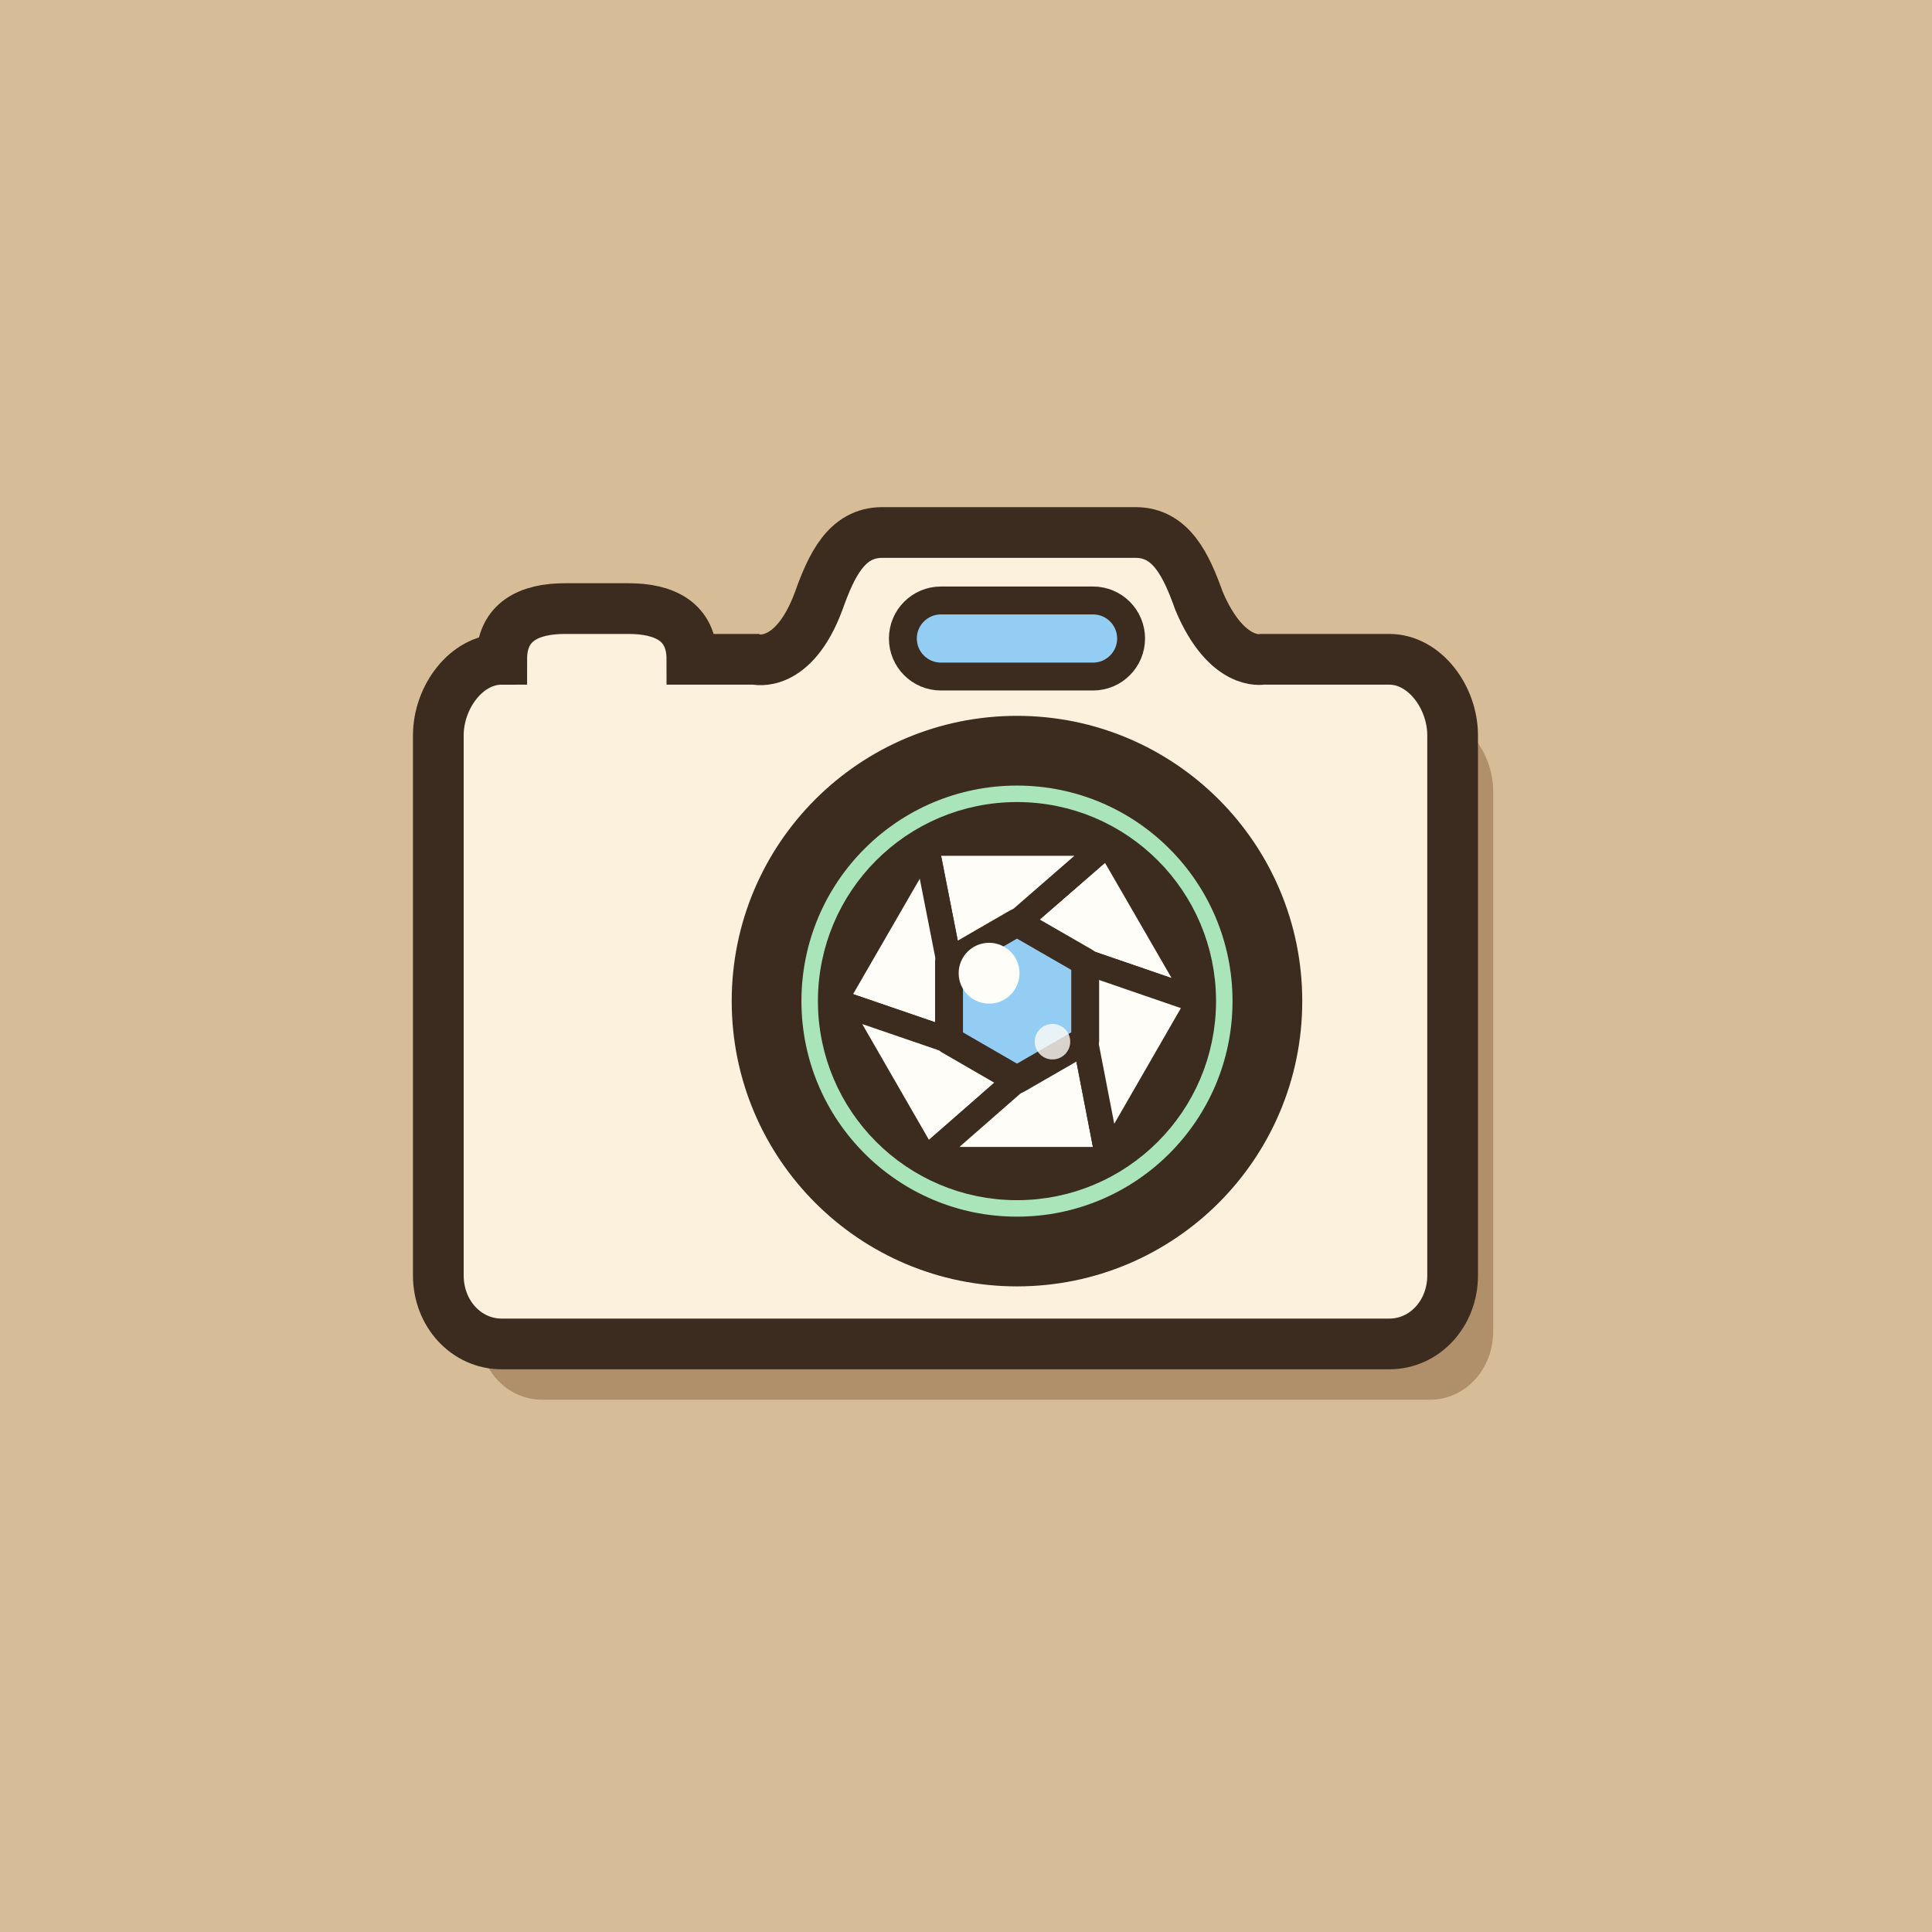
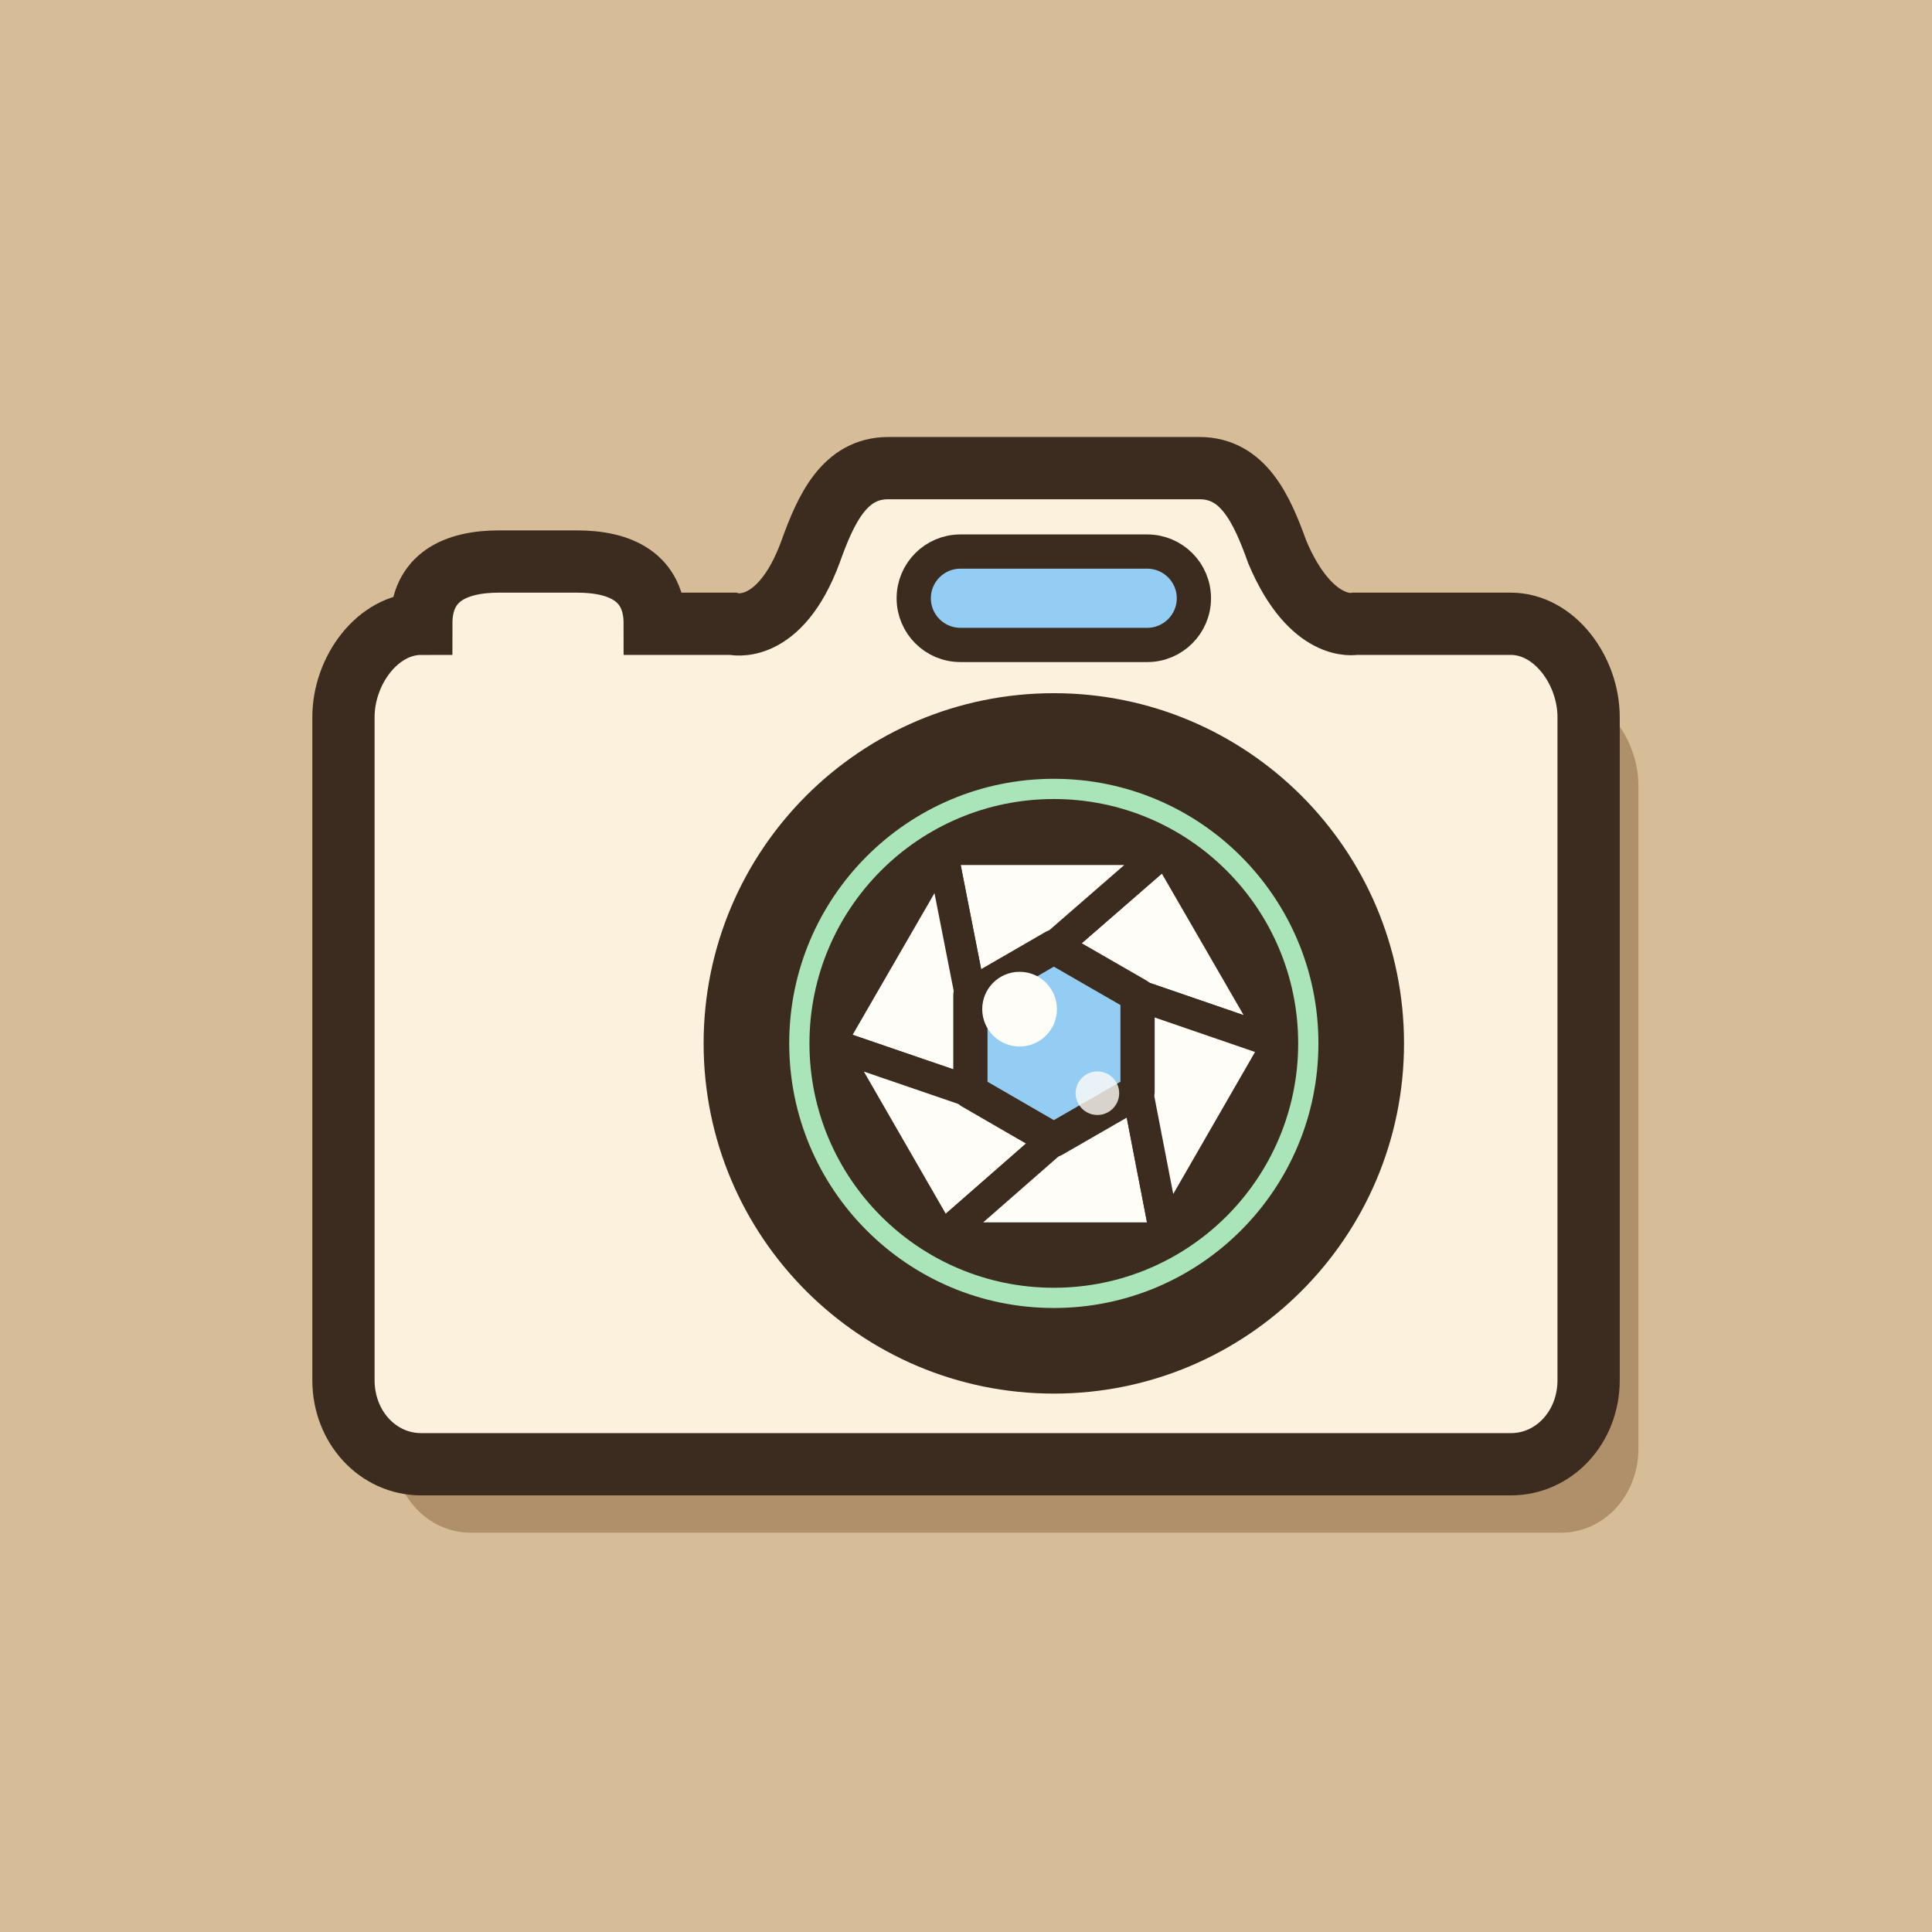
- <svg xmlns="http://www.w3.org/2000/svg" viewBox="0 0 320 320" role="img" aria-label="O'Upon">
-   <rect width="320" height="320" fill="#d6bd97" />
-   <g transform="translate(22.2 25.2) scale(4.2)">
-     <path transform="translate(1.6 2.2)" fill="#b0906a" d="M49.5,20h-5c0,0-1.4,0.3-2.5-2.3c-0.5-1.4-1.1-2.7-2.5-2.7h-10c-1.4,0-2,1.3-2.5,2.7c-1,2.7-2.5,2.3-2.5,2.3H22c0-1.5-1.1-2-2.5-2H17c-1.4,0-2.5,0.5-2.5,2c-1.4,0-2.5,1.5-2.5,3v21.3c0,1.5,1.1,2.7,2.5,2.7h35c1.4,0,2.5-1.2,2.5-2.7V23C52,21.5,50.9,20,49.5,20z" />
-     <path fill="#fbf1dc" stroke="#3b2c1f" stroke-width="2" d="M49.5,20h-5c0,0-1.4,0.3-2.5-2.3c-0.5-1.4-1.1-2.7-2.5-2.7h-10c-1.4,0-2,1.3-2.5,2.7c-1,2.7-2.5,2.3-2.5,2.3H22c0-1.5-1.1-2-2.5-2H17c-1.4,0-2.5,0.5-2.5,2c-1.4,0-2.5,1.5-2.5,3v21.3c0,1.5,1.1,2.7,2.5,2.7h35c1.4,0,2.5-1.2,2.5-2.7V23C52,21.5,50.9,20,49.5,20z" />
-     <rect x="30.32" y="17.68" width="9" height="3" rx="1.5" fill="#93cdf3" stroke="#3b2c1f" stroke-width="1.1" />
-     <path fill="#fffdf7" stroke="#3b2c1f" stroke-width="1.5" d="M34.82 43.98c-5.8 0-10.5-4.7-10.5-10.5 0-5.8 4.7-10.5 10.5-10.5 5.8 0 10.5 4.7 10.5 10.5 0 5.8-4.7 10.5-10.5 10.5zm0-18c-4.1 0-7.5 3.4-7.5 7.5 0 4.1 3.4 7.5 7.5 7.5 4.1 0 7.5-3.4 7.5-7.5 0-4.1-3.4-7.5-7.5-7.5z" />
-     <circle cx="34.82" cy="33.48" r="9.2" fill="#a9e5b8" stroke="#3b2c1f" stroke-width="1.4" />
-     <circle cx="34.82" cy="33.48" r="7.2" fill="none" stroke="#3b2c1f" stroke-width="1.3" />
-     <g fill="#fffdf7" stroke="#3b2c1f" stroke-width="1" stroke-linejoin="round">
-       <path d="M42.02 33.48 38.42 27.25 34.82 30.38 37.51 31.93Z" />
-       <path d="M38.42 27.25 31.22 27.25 32.14 31.93 34.82 30.38Z" />
-       <path d="M31.22 27.25 27.62 33.48 32.14 35.03 32.14 31.93Z" />
-       <path d="M27.62 33.48 31.22 39.73 34.82 36.58 32.14 35.03Z" />
-       <path d="M31.22 39.73 38.42 39.73 37.51 35.03 34.82 36.58Z" />
-       <path d="M38.42 39.73 42.02 33.48 37.51 31.93 37.51 35.03Z" />
+ <svg xmlns="http://www.w3.org/2000/svg" viewBox="0 0 320 320" role="img" aria-label="O'Upon" version="1.1" id="svg11">
+   <defs id="defs11" />
+   <rect width="320" height="320" fill="#d6bd97" id="rect1" x="0" y="0" />
+   <g transform="matrix(5.155928,0,0,5.155928,-4.983958,0.198454)" id="g11">
+     <path transform="translate(1.6,2.2)" fill="#b0906a" d="m 49.5,20 h -5 c 0,0 -1.4,0.3 -2.5,-2.3 C 41.5,16.3 40.9,15 39.5,15 h -10 c -1.4,0 -2,1.3 -2.5,2.7 -1,2.7 -2.5,2.3 -2.5,2.3 H 22 c 0,-1.5 -1.1,-2 -2.5,-2 H 17 c -1.4,0 -2.5,0.5 -2.5,2 -1.4,0 -2.5,1.5 -2.5,3 v 21.3 c 0,1.5 1.1,2.7 2.5,2.7 h 35 C 50.9,47 52,45.8 52,44.3 V 23 c 0,-1.5 -1.1,-3 -2.5,-3 z" id="path1" />
+     <path fill="#fbf1dc" stroke="#3b2c1f" stroke-width="2" d="m 49.5,20 h -5 c 0,0 -1.4,0.3 -2.5,-2.3 C 41.5,16.3 40.9,15 39.5,15 h -10 c -1.4,0 -2,1.3 -2.5,2.7 -1,2.7 -2.5,2.3 -2.5,2.3 H 22 c 0,-1.5 -1.1,-2 -2.5,-2 H 17 c -1.4,0 -2.5,0.5 -2.5,2 -1.4,0 -2.5,1.5 -2.5,3 v 21.3 c 0,1.5 1.1,2.7 2.5,2.7 h 35 C 50.9,47 52,45.8 52,44.3 V 23 c 0,-1.5 -1.1,-3 -2.5,-3 z" id="path2" />
+     <rect x="30.32" y="17.68" width="9" height="3" rx="1.5" fill="#93cdf3" stroke="#3b2c1f" stroke-width="1.1" id="rect2" />
+     <path fill="#fffdf7" stroke="#3b2c1f" stroke-width="1.5" d="m 34.82,43.98 c -5.8,0 -10.5,-4.7 -10.5,-10.5 0,-5.8 4.7,-10.5 10.5,-10.5 5.8,0 10.5,4.7 10.5,10.5 0,5.8 -4.7,10.5 -10.5,10.5 z m 0,-18 c -4.1,0 -7.5,3.4 -7.5,7.5 0,4.1 3.4,7.5 7.5,7.5 4.1,0 7.5,-3.4 7.5,-7.5 0,-4.1 -3.4,-7.5 -7.5,-7.5 z" id="path3" />
+     <circle cx="34.82" cy="33.48" r="9.2" fill="#a9e5b8" stroke="#3b2c1f" stroke-width="1.4" id="circle3" />
+     <circle cx="34.82" cy="33.48" r="7.2" fill="none" stroke="#3b2c1f" stroke-width="1.3" id="circle4" />
+     <g fill="#fffdf7" stroke="#3b2c1f" stroke-width="1" stroke-linejoin="round" id="g9">
+       <path d="m 42.02,33.48 -3.6,-6.23 -3.6,3.13 2.69,1.55 z" id="path4" />
+       <path d="m 38.42,27.25 h -7.2 l 0.92,4.68 2.68,-1.55 z" id="path5" />
+       <path d="m 31.22,27.25 -3.6,6.23 4.52,1.55 v -3.1 z" id="path6" />
+       <path d="m 27.62,33.48 3.6,6.25 3.6,-3.15 -2.68,-1.55 z" id="path7" />
+       <path d="m 31.22,39.73 h 7.2 l -0.91,-4.7 -2.69,1.55 z" id="path8" />
+       <path d="m 38.42,39.73 3.6,-6.25 -4.51,-1.55 v 3.1 z" id="path9" />
    </g>
-     <path d="M37.51 31.93 34.82 30.38 32.14 31.93 32.14 35.03 34.82 36.58 37.51 35.03Z" fill="#93cdf3" stroke="#3b2c1f" stroke-width="1.1" stroke-linejoin="round" />
-     <circle cx="33.72" cy="32.38" r="1.2" fill="#fffdf7" />
-     <circle cx="36.22" cy="35.08" r="0.7" fill="#fffdf7" opacity="0.8" />
+     <path d="m 37.51,31.93 -2.69,-1.55 -2.68,1.55 v 3.1 l 2.68,1.55 2.69,-1.55 z" fill="#93cdf3" stroke="#3b2c1f" stroke-width="1.1" stroke-linejoin="round" id="path10" />
+     <circle cx="33.72" cy="32.38" r="1.2" fill="#fffdf7" id="circle10" />
+     <circle cx="36.22" cy="35.08" r="0.7" fill="#fffdf7" opacity="0.8" id="circle11" />
  </g>
</svg>
